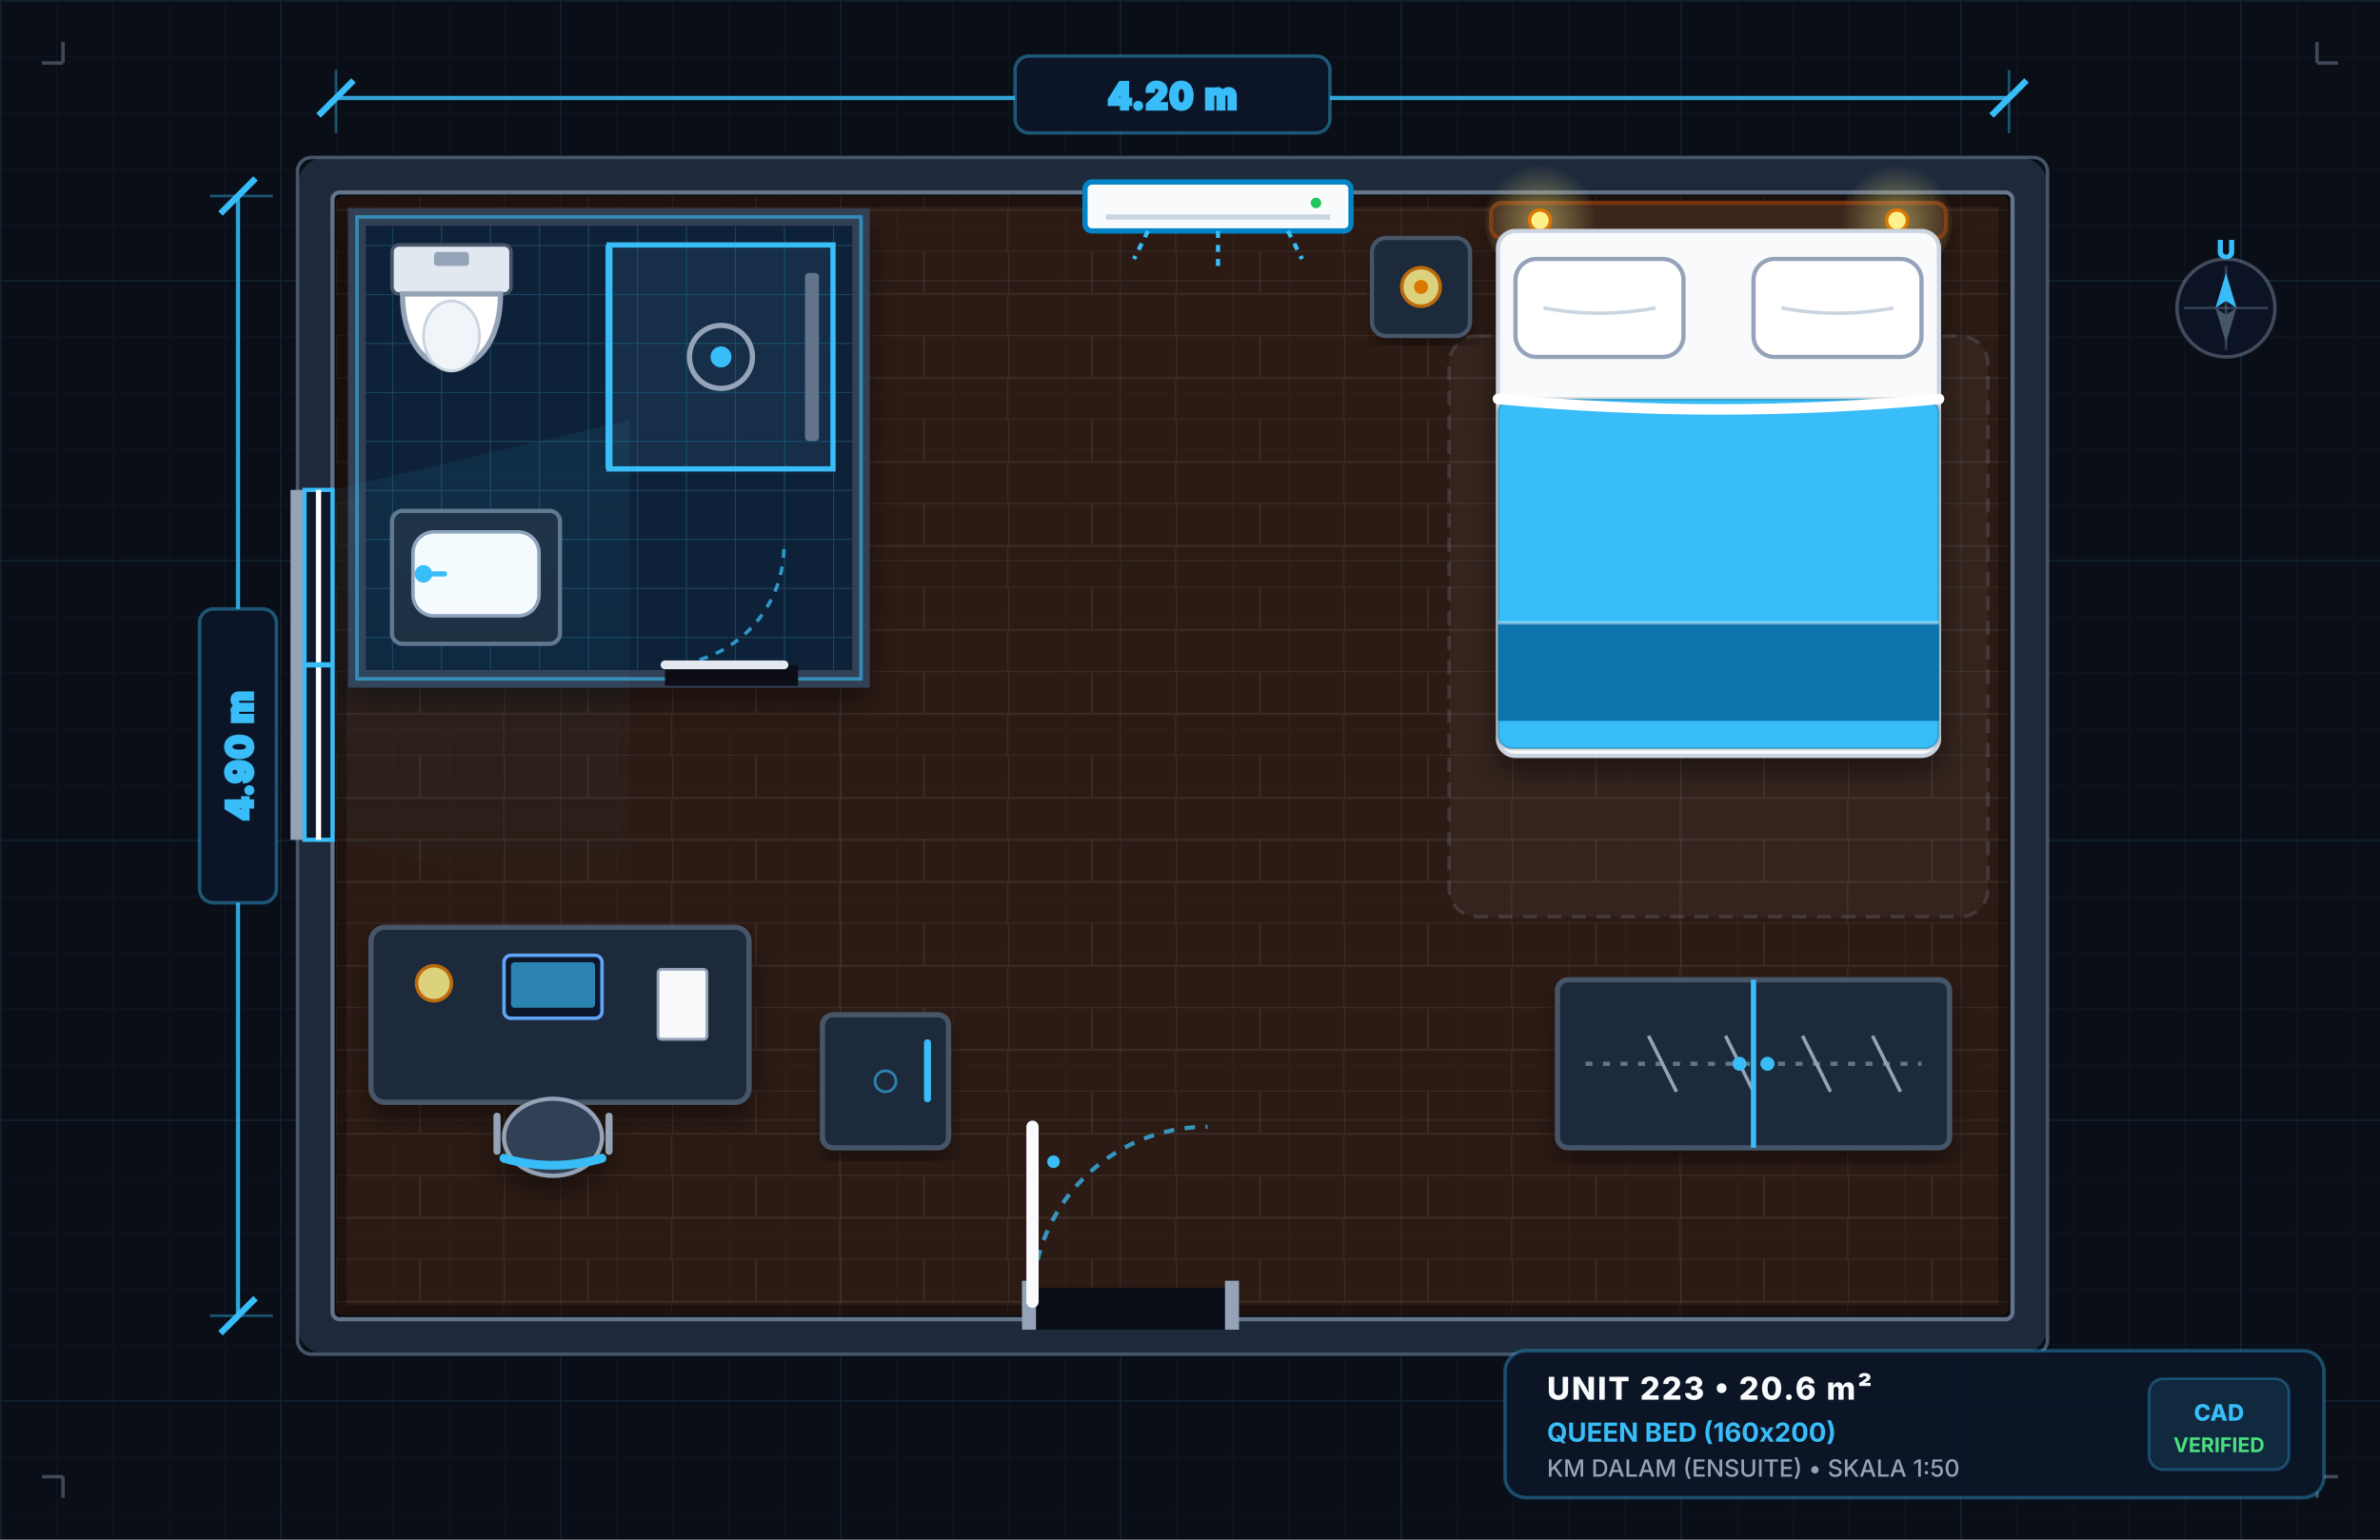
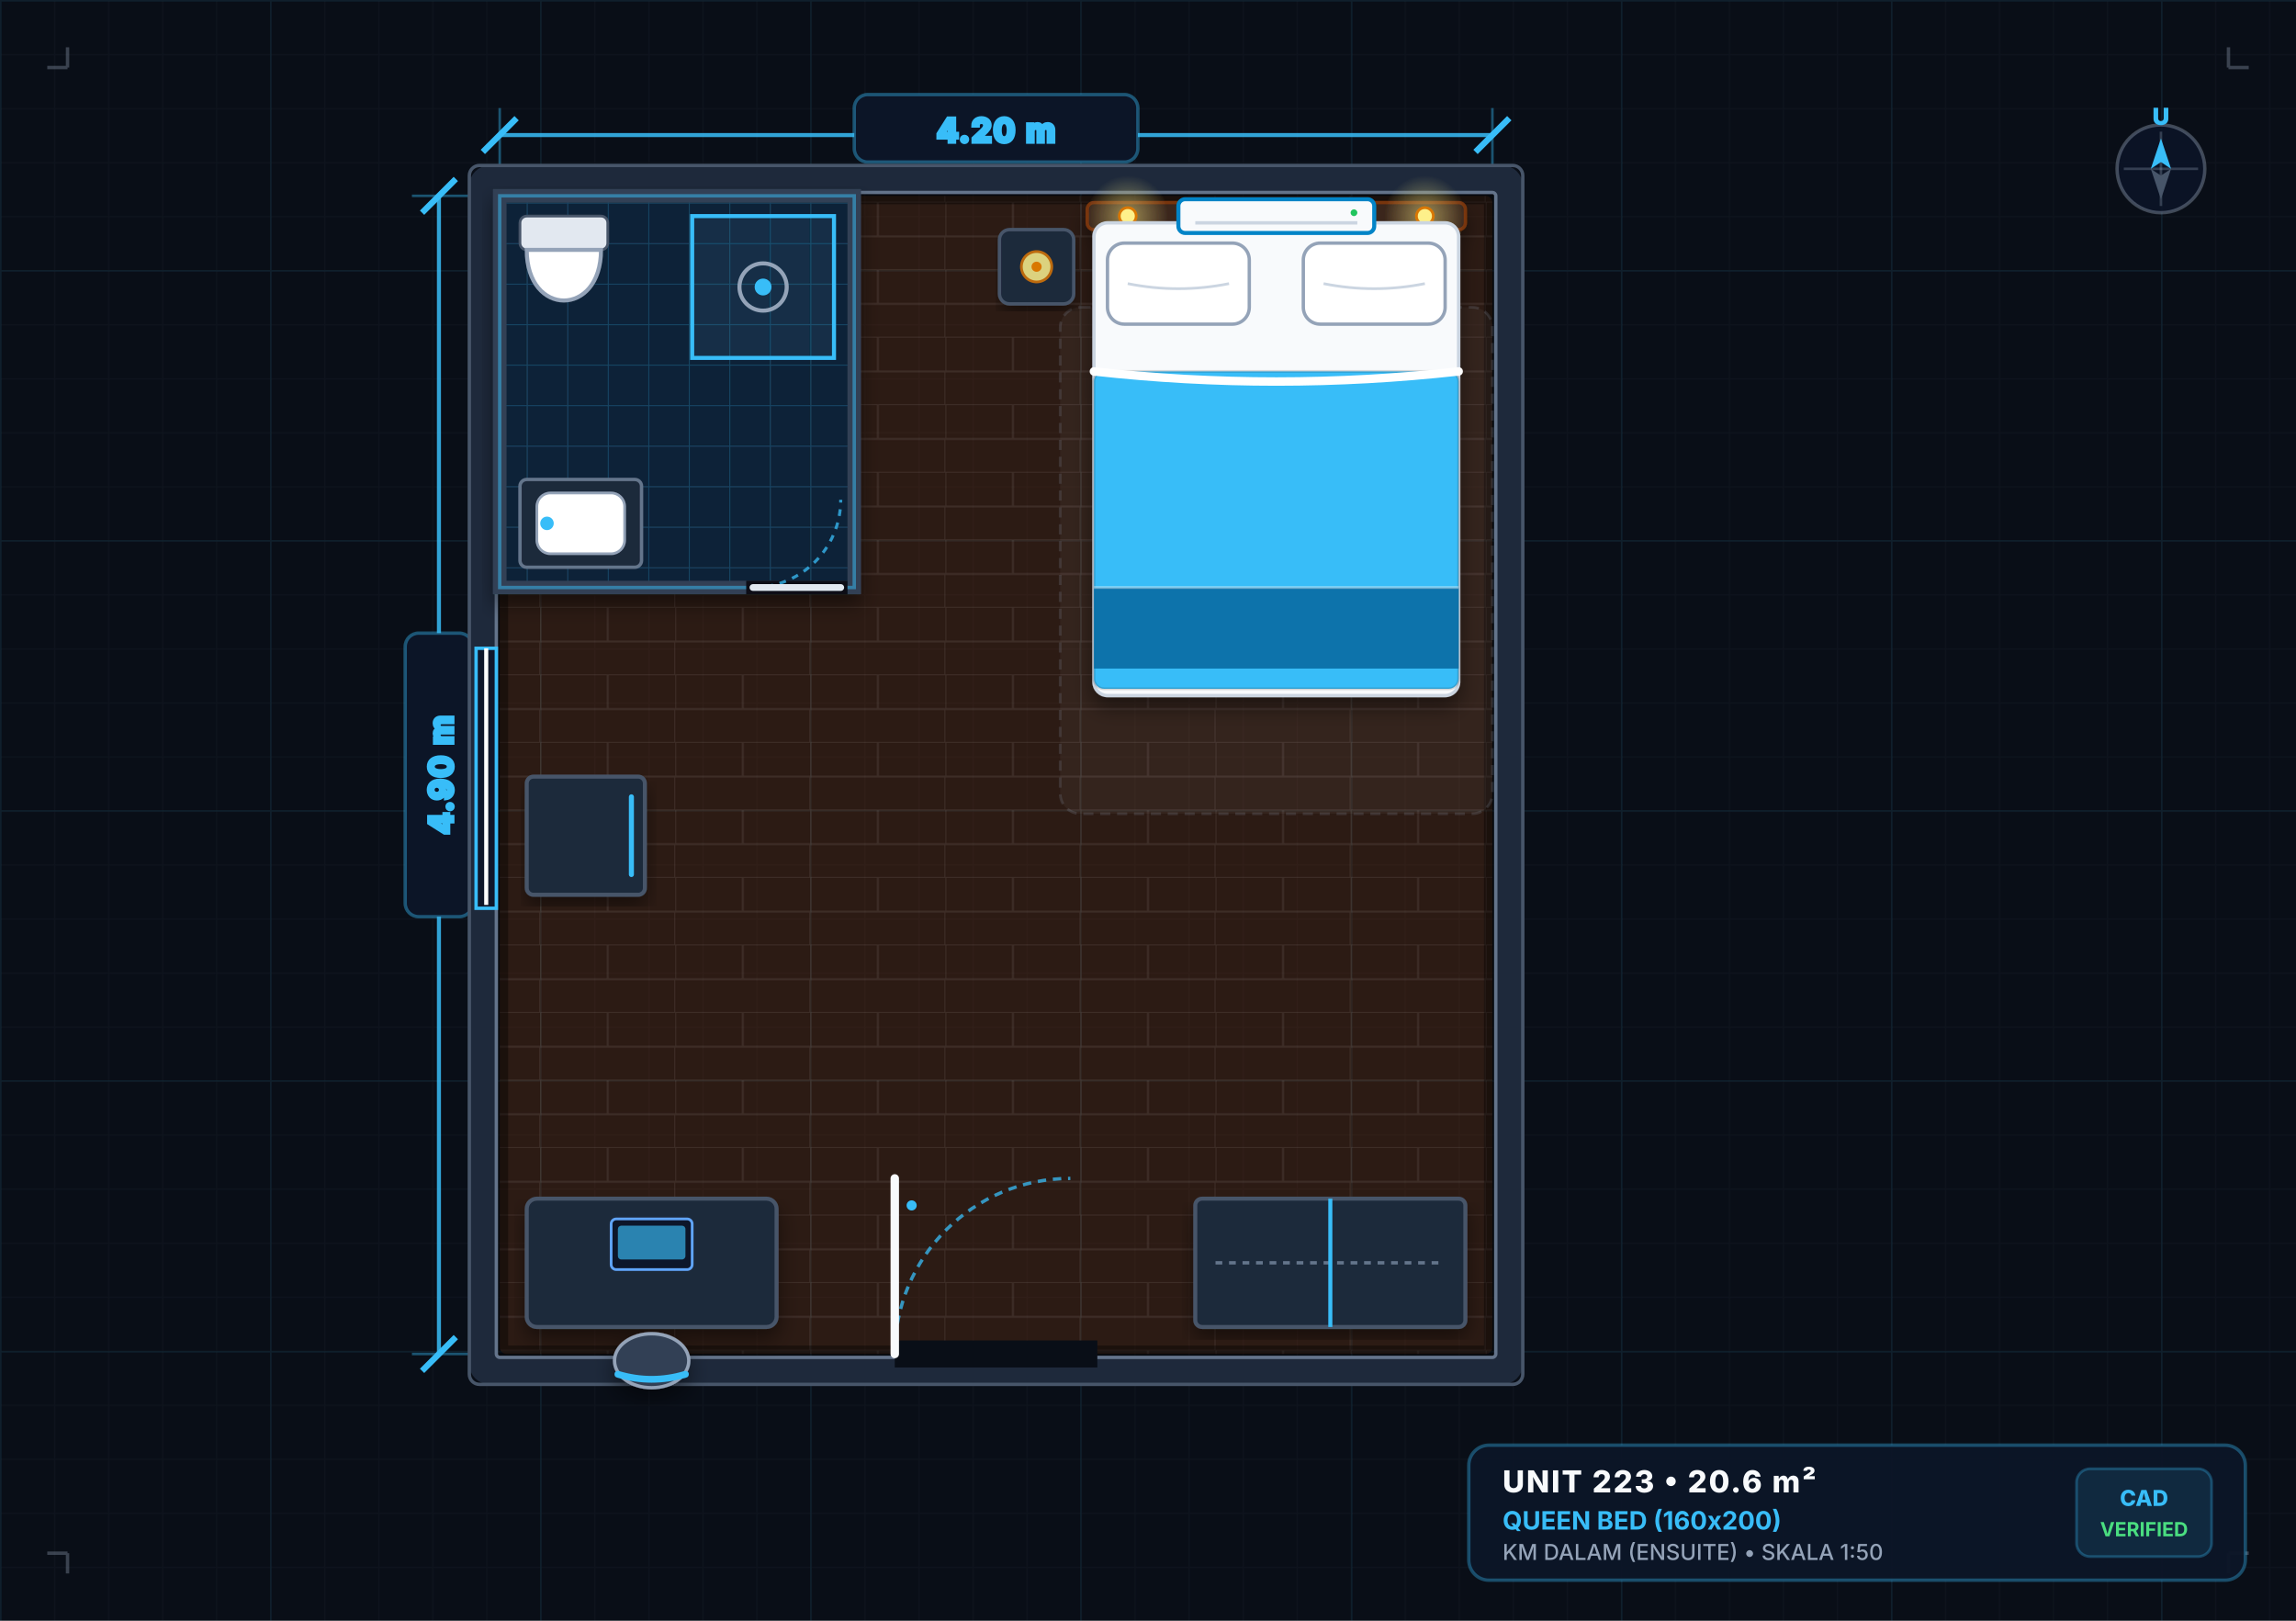
- <svg xmlns="http://www.w3.org/2000/svg" viewBox="0 0 680 440" width="100%" height="100%" style="background:#090e17; border-radius:14px; font-family:'Inter',system-ui,-apple-system,sans-serif;">
+ <svg xmlns="http://www.w3.org/2000/svg" viewBox="0 0 680 480" width="100%" height="100%" style="background:#090e17; border-radius:14px; font-family:'Inter',system-ui,-apple-system,sans-serif;">
  <defs>
    <pattern id="grid_cad_73" width="16" height="16" patternUnits="userSpaceOnUse">
      <path d="M 16 0 L 0 0 0 16" fill="none" stroke="rgba(148, 163, 184, 0.04)" stroke-width="0.75" />
    </pattern>
    <pattern id="grid_major_73" width="80" height="80" patternUnits="userSpaceOnUse">
-       <path d="M 80 0 L 0 0 0 80" fill="none" stroke="rgba(56, 189, 248, 0.08)" stroke-width="1" />
+       <path d="M 80 0 L 0 0 0 80" fill="none" stroke="rgba(56, 189, 248, 0.07)" stroke-width="1" />
    </pattern>
-     <pattern id="parquet_73" width="48" height="24" patternUnits="userSpaceOnUse">
-       <rect width="48" height="24" fill="#78350f" fill-opacity="0.32" />
-       <path d="M 0 12 L 48 12 M 24 0 L 24 12 M 0 24 L 48 24 M 48 12 L 48 24 M 0 0 L 0 12" fill="none" stroke="rgba(255, 255, 255, 0.07)" stroke-width="0.6" />
+     <pattern id="parquet_73" width="40" height="20" patternUnits="userSpaceOnUse">
+       <rect width="40" height="20" fill="#78350f" fill-opacity="0.32" />
+       <path d="M 0 10 L 40 10 M 20 0 L 20 10 M 0 20 L 40 20 M 40 10 L 40 20 M 0 0 L 0 10" fill="none" stroke="rgba(255, 255, 255, 0.08)" stroke-width="0.6" />
    </pattern>
-     <pattern id="bm_tile_73" width="14" height="14" patternUnits="userSpaceOnUse">
-       <rect width="14" height="14" fill="#0f2338" />
-       <path d="M 14 0 L 0 0 0 14" fill="none" stroke="rgba(56, 189, 248, 0.22)" stroke-width="0.6" />
+     <pattern id="bm_tile_73" width="12" height="12" patternUnits="userSpaceOnUse">
+       <rect width="12" height="12" fill="#0f2338" />
+       <path d="M 12 0 L 0 0 0 12" fill="none" stroke="rgba(56, 189, 248, 0.22)" stroke-width="0.6" />
    </pattern>
    <filter id="frost_blur_73" x="-10%" y="-10%" width="120%" height="120%">
-       <feGaussianBlur stdDeviation="5" result="blur" />
-       <feColorMatrix type="matrix" values="1 0 0 0 0  0 1 0 0 0  0 0 1 0 0  0 0 0 18 -7" />
+       <feGaussianBlur stdDeviation="4.5" result="blur" />
    </filter>
-     <pattern id="blind_hatch_73" width="10" height="10" patternTransform="rotate(45 0 0)" patternUnits="userSpaceOnUse">
-       <line x1="0" y1="0" x2="0" y2="10" stroke="rgba(244, 63, 94, 0.35)" stroke-width="1.2" stroke-dasharray="2 2" />
+     <pattern id="blind_hatch_73" width="8" height="8" patternTransform="rotate(45 0 0)" patternUnits="userSpaceOnUse">
+       <line x1="0" y1="0" x2="0" y2="8" stroke="rgba(244, 63, 94, 0.35)" stroke-width="1.2" stroke-dasharray="2 2" />
    </pattern>
-     <linearGradient id="win_light_73" x1="0%" y1="0%" x2="0%" y2="100%">
-       <stop offset="0%" stop-color="#38bdf8" stop-opacity="0.18" />
-       <stop offset="100%" stop-color="#38bdf8" stop-opacity="0.0" />
-     </linearGradient>
    <radialGradient id="lamp_glow_73">
-       <stop offset="0%" stop-color="#fef08a" stop-opacity="0.45" />
+       <stop offset="0%" stop-color="#fef08a" stop-opacity="0.5" />
      <stop offset="100%" stop-color="#fef08a" stop-opacity="0" />
    </radialGradient>
    <filter id="drop_shadow_73" x="-5%" y="-5%" width="115%" height="115%">
-       <feDropShadow dx="0" dy="4" stdDeviation="4" flood-color="#000000" flood-opacity="0.45" />
+       <feDropShadow dx="0" dy="3" stdDeviation="3" flood-color="#000000" flood-opacity="0.45" />
    </filter>
  </defs>
-   <rect width="680" height="440" fill="#090e17" />
-   <rect width="680" height="440" fill="url(#grid_cad_73)" />
-   <rect width="680" height="440" fill="url(#grid_major_73)" />
-   <g stroke="rgba(148, 163, 184, 0.4)" stroke-width="1">
-     <path d="M 12 18 L 18 18 M 18 12 L 18 18" />
-     <path d="M 668 18 L 662 18 M 662 12 L 662 18" />
-     <path d="M 12 422 L 18 422 M 18 428 L 18 422" />
-     <path d="M 668 422 L 662 422 M 662 428 L 662 422" />
+   <rect width="680" height="480" fill="#090e17" />
+   <rect width="680" height="480" fill="url(#grid_cad_73)" />
+   <rect width="680" height="480" fill="url(#grid_major_73)" />
+   <g stroke="rgba(148, 163, 184, 0.35)" stroke-width="1">
+     <path d="M 14 20 L 20 20 M 20 14 L 20 20" />
+     <path d="M 666 20 L 660 20 M 660 14 L 660 20" />
+     <path d="M 14 460 L 20 460 M 20 466 L 20 460" />
+     <path d="M 666 460 L 660 460 M 660 466 L 660 460" />
  </g>
  <g stroke="#38bdf8" stroke-width="1.2">
-     <line x1="96" y1="28" x2="574" y2="28" opacity="0.85" />
-     <line x1="91" y1="33" x2="101" y2="23" stroke-width="1.8" />
-     <line x1="569" y1="33" x2="579" y2="23" stroke-width="1.8" />
-     <line x1="96" y1="38" x2="96" y2="20" opacity="0.4" stroke-width="0.75" />
-     <line x1="574" y1="38" x2="574" y2="20" opacity="0.4" stroke-width="0.75" />
-     <rect x="290" y="16" width="90" height="22" rx="4" fill="#0c1527" stroke="rgba(56, 189, 248, 0.4)" stroke-width="1" />
-     <text x="335" y="31" fill="#38bdf8" font-size="10" font-weight="700" text-anchor="middle" letter-spacing="0.5">
+     <line x1="148" y1="40" x2="442" y2="40" opacity="0.85" />
+     <line x1="143" y1="45" x2="153" y2="35" stroke-width="1.8" />
+     <line x1="437" y1="45" x2="447" y2="35" stroke-width="1.8" />
+     <line x1="148" y1="52" x2="148" y2="32" opacity="0.4" stroke-width="0.75" />
+     <line x1="442" y1="52" x2="442" y2="32" opacity="0.4" stroke-width="0.75" />
+     <rect x="253.0" y="28" width="84" height="20" rx="4" fill="#0c1527" stroke="rgba(56, 189, 248, 0.4)" stroke-width="1" />
+     <text x="295.0" y="42" fill="#38bdf8" font-size="9.5" font-weight="700" text-anchor="middle" letter-spacing="0.5">
      4.20 m
    </text>
  </g>
  <g stroke="#38bdf8" stroke-width="1.2">
-     <line x1="68" y1="56" x2="68" y2="376" opacity="0.85" />
-     <line x1="63" y1="61" x2="73" y2="51" stroke-width="1.8" />
-     <line x1="63" y1="381" x2="73" y2="371" stroke-width="1.8" />
-     <line x1="78" y1="56" x2="60" y2="56" opacity="0.4" stroke-width="0.75" />
-     <line x1="78" y1="376" x2="60" y2="376" opacity="0.4" stroke-width="0.75" />
-     <g transform="translate(68, 216)">
-       <rect x="-42" y="-11" width="84" height="22" rx="4" fill="#0c1527" stroke="rgba(56, 189, 248, 0.4)" stroke-width="1" transform="rotate(-90)" />
-       <text x="0" y="4" fill="#38bdf8" font-size="10" font-weight="700" text-anchor="middle" letter-spacing="0.5" transform="rotate(-90)">
+     <line x1="130" y1="58" x2="130" y2="401" opacity="0.85" />
+     <line x1="125" y1="63" x2="135" y2="53" stroke-width="1.8" />
+     <line x1="125" y1="406" x2="135" y2="396" stroke-width="1.8" />
+     <line x1="142" y1="58" x2="122" y2="58" opacity="0.4" stroke-width="0.75" />
+     <line x1="142" y1="401" x2="122" y2="401" opacity="0.4" stroke-width="0.75" />
+     <g transform="translate(130, 229.5)">
+       <rect x="-42" y="-10" width="84" height="20" rx="4" fill="#0c1527" stroke="rgba(56, 189, 248, 0.4)" stroke-width="1" transform="rotate(-90)" />
+       <text x="0" y="4" fill="#38bdf8" font-size="9.5" font-weight="700" text-anchor="middle" letter-spacing="0.5" transform="rotate(-90)">
        4.90 m
      </text>
    </g>
  </g>
-   <rect x="96" y="56" width="478" height="320" rx="2" fill="url(#parquet_73)" />
-   <rect x="96" y="56" width="478" height="320" fill="none" stroke="rgba(0, 0, 0, 0.35)" stroke-width="6" />
-   <rect x="90" y="50" width="490" height="332" fill="none" stroke="#1e293b" stroke-width="10" rx="3" />
-   <rect x="85" y="45" width="500" height="342" fill="none" stroke="#475569" stroke-width="1" rx="4" />
-   <rect x="95" y="55" width="480" height="322" fill="none" stroke="#64748b" stroke-width="1.2" rx="2" />
+   <rect x="148" y="58" width="294" height="343" rx="2" fill="url(#parquet_73)" />
+   <rect x="148" y="58" width="294" height="343" fill="none" stroke="rgba(0, 0, 0, 0.38)" stroke-width="5" />
+   <rect x="143" y="53" width="304" height="353" fill="none" stroke="#1e293b" stroke-width="8" rx="2" />
+   <rect x="139" y="49" width="312" height="361" fill="none" stroke="#475569" stroke-width="1" rx="3" />
+   <rect x="147" y="57" width="296" height="345" fill="none" stroke="#64748b" stroke-width="1" rx="1" />
  <g id="ensuite_bathroom" filter="url(#drop_shadow_73)">
-     <rect x="102" y="62" width="144" height="132" fill="url(#bm_tile_73)" stroke="#334155" stroke-width="5" />
-     <rect x="102" y="62" width="144" height="132" fill="none" stroke="#38bdf8" stroke-width="1" opacity="0.6" />
-     <rect x="174" y="70" width="64" height="64" fill="rgba(56, 189, 248, 0.08)" stroke="#38bdf8" stroke-width="1.5" />
-     <line x1="174" y1="70" x2="174" y2="134" stroke="#38bdf8" stroke-width="2" />
-     <circle cx="206" cy="102" r="9" fill="none" stroke="#94a3b8" stroke-width="1.5" />
-     <circle cx="206" cy="102" r="3" fill="#38bdf8" />
-     <rect x="230" y="78" width="4" height="48" rx="1" fill="#64748b" />
-     <rect x="112" y="70" width="34" height="14" rx="2" fill="#e2e8f0" stroke="#475569" stroke-width="1" />
-     <rect x="124" y="72" width="10" height="4" rx="1" fill="#94a3b8" />
-     <path d="M 115 84 C 115 112 143 112 143 84 Z" fill="#ffffff" stroke="#94a3b8" stroke-width="1.5" />
-     <ellipse cx="129" cy="96" rx="8" ry="10" fill="#f1f5f9" stroke="#cbd5e1" stroke-width="0.8" />
-     <rect x="112" y="146" width="48" height="38" rx="3" fill="#1e293b" stroke="#64748b" stroke-width="1.2" />
-     <rect x="118" y="152" width="36" height="24" rx="6" fill="#ffffff" stroke="#94a3b8" stroke-width="1" />
-     <circle cx="121" cy="164" r="2.5" fill="#38bdf8" />
-     <line x1="121" y1="164" x2="127" y2="164" stroke="#38bdf8" stroke-width="1.5" stroke-linecap="round" />
-     <rect x="190" y="190" width="38" height="6" fill="#090e17" />
-     <path d="M 190 190 A 34 34 0 0 0 224 156" fill="none" stroke="#38bdf8" stroke-width="1" stroke-dasharray="2.5 2.5" opacity="0.75" />
-     <line x1="190" y1="190" x2="224" y2="190" stroke="#e2e8f0" stroke-width="2.5" stroke-linecap="round" />
+     <rect x="148" y="58" width="105" height="116" fill="url(#bm_tile_73)" stroke="#334155" stroke-width="4" />
+     <rect x="148" y="58" width="105" height="116" fill="none" stroke="#38bdf8" stroke-width="1" opacity="0.5" />
+     <rect x="205" y="64" width="42" height="42" fill="rgba(56, 189, 248, 0.08)" stroke="#38bdf8" stroke-width="1.2" />
+     <circle cx="226" cy="85" r="7" fill="none" stroke="#94a3b8" stroke-width="1.2" />
+     <circle cx="226" cy="85" r="2.5" fill="#38bdf8" />
+     <rect x="154" y="64" width="26" height="10" rx="2" fill="#e2e8f0" stroke="#475569" stroke-width="0.8" />
+     <path d="M 156 74 C 156 94 178 94 178 74 Z" fill="#ffffff" stroke="#94a3b8" stroke-width="1.2" />
+     <rect x="154" y="142" width="36" height="26" rx="2" fill="#1e293b" stroke="#64748b" stroke-width="1" />
+     <rect x="159" y="146" width="26" height="18" rx="4" fill="#ffffff" stroke="#94a3b8" stroke-width="0.8" />
+     <circle cx="162" cy="155" r="2" fill="#38bdf8" />
+     <rect x="221" y="172" width="30" height="4" fill="#090e17" />
+     <path d="M 223 174 A 26 26 0 0 0 249 148" fill="none" stroke="#38bdf8" stroke-width="0.9" stroke-dasharray="2 2" opacity="0.75" />
+     <line x1="223" y1="174" x2="249" y2="174" stroke="#e2e8f0" stroke-width="2" stroke-linecap="round" />
  </g>
-   <rect x="414" y="96" width="154" height="166" rx="8" fill="rgba(255, 255, 255, 0.04)" stroke="rgba(148, 163, 184, 0.2)" stroke-width="1" stroke-dasharray="4 3" />
+   <rect x="314" y="91" width="128" height="150" rx="6" fill="rgba(255, 255, 255, 0.04)" stroke="rgba(148, 163, 184, 0.18)" stroke-width="0.8" stroke-dasharray="3 2" />
  <g id="bed_unit" filter="url(#drop_shadow_73)">
-     <rect x="426" y="58" width="130" height="10" rx="3" fill="#3b271d" stroke="#78350f" stroke-width="1.2" />
-     <circle cx="440" cy="63" r="16" fill="url(#lamp_glow_73)" />
-     <circle cx="542" cy="63" r="16" fill="url(#lamp_glow_73)" />
-     <circle cx="440" cy="63" r="3" fill="#fef08a" stroke="#d97706" stroke-width="1" />
-     <circle cx="542" cy="63" r="3" fill="#fef08a" stroke="#d97706" stroke-width="1" />
-     <rect x="428" y="66" width="126" height="150" rx="5" fill="#f8fafc" stroke="#cbd5e1" stroke-width="1.2" />
-     <rect x="428" y="114" width="126" height="100" rx="4" fill="#38bdf8" stroke="rgba(0,0,0,0.15)" stroke-width="1" />
-     <path d="M 428 114 Q 491.0 120 554 114" fill="none" stroke="#ffffff" stroke-width="3" stroke-linecap="round" />
-     <rect x="428" y="178" width="126" height="28" fill="#0369a1" opacity="0.88" />
-     <line x1="428" y1="178" x2="554" y2="178" stroke="rgba(255,255,255,0.4)" stroke-width="1" />
-     <rect x="433" y="74" width="48" height="28" rx="6" fill="#ffffff" stroke="#94a3b8" stroke-width="1.2" />
-     <path d="M 441 88 Q 457.0 91 473 88" fill="none" stroke="#cbd5e1" stroke-width="1" />
-     <rect x="501" y="74" width="48" height="28" rx="6" fill="#ffffff" stroke="#94a3b8" stroke-width="1.2" />
-     <path d="M 509 88 Q 525.0 91 541 88" fill="none" stroke="#cbd5e1" stroke-width="1" />
+     <rect x="322" y="60" width="112" height="8" rx="2" fill="#3b271d" stroke="#78350f" stroke-width="1" />
+     <circle cx="334" cy="64" r="12" fill="url(#lamp_glow_73)" />
+     <circle cx="422" cy="64" r="12" fill="url(#lamp_glow_73)" />
+     <circle cx="334" cy="64" r="2.5" fill="#fef08a" stroke="#d97706" stroke-width="0.8" />
+     <circle cx="422" cy="64" r="2.5" fill="#fef08a" stroke="#d97706" stroke-width="0.8" />
+     <rect x="324" y="66" width="108" height="140" rx="4" fill="#f8fafc" stroke="#cbd5e1" stroke-width="1" />
+     <rect x="324" y="110" width="108" height="94" rx="3" fill="#38bdf8" stroke="rgba(0,0,0,0.15)" stroke-width="0.8" />
+     <path d="M 324 110 Q 378.0 116 432 110" fill="none" stroke="#ffffff" stroke-width="2.5" stroke-linecap="round" />
+     <rect x="324" y="174" width="108" height="24" fill="#0369a1" opacity="0.88" />
+     <line x1="324" y1="174" x2="432" y2="174" stroke="rgba(255,255,255,0.4)" stroke-width="0.8" />
+     <rect x="328" y="72" width="42" height="24" rx="5" fill="#ffffff" stroke="#94a3b8" stroke-width="1" />
+     <path d="M 334 84 Q 349.0 87 364 84" fill="none" stroke="#cbd5e1" stroke-width="0.8" />
+     <rect x="386" y="72" width="42" height="24" rx="5" fill="#ffffff" stroke="#94a3b8" stroke-width="1" />
+     <path d="M 392 84 Q 407.0 87 422 84" fill="none" stroke="#cbd5e1" stroke-width="0.8" />
  </g>
  <g filter="url(#drop_shadow_73)">
-     <rect x="392" y="68" width="28" height="28" rx="4" fill="#1e293b" stroke="#475569" stroke-width="1.2" />
-     <circle cx="406" cy="82" r="5.5" fill="#fef08a" stroke="#d97706" stroke-width="1" opacity="0.85" />
-     <circle cx="406" cy="82" r="2" fill="#d97706" />
+     <rect x="296" y="68" width="22" height="22" rx="3" fill="#1e293b" stroke="#475569" stroke-width="1" />
+     <circle cx="307" cy="79" r="4.5" fill="#fef08a" stroke="#d97706" stroke-width="0.8" opacity="0.85" />
+     <circle cx="307" cy="79" r="1.5" fill="#d97706" />
  </g>
  <g id="wardrobe" filter="url(#drop_shadow_73)">
-     <rect x="445" y="280" width="112" height="48" rx="3" fill="#1e293b" stroke="#475569" stroke-width="1.5" />
-     <line x1="453" y1="304" x2="549" y2="304" stroke="#64748b" stroke-width="1.2" stroke-dasharray="2 3" />
-     <line x1="471" y1="296" x2="479" y2="312" stroke="#94a3b8" stroke-width="1" />
-     <line x1="493" y1="296" x2="501" y2="312" stroke="#94a3b8" stroke-width="1" />
-     <line x1="515" y1="296" x2="523" y2="312" stroke="#94a3b8" stroke-width="1" />
-     <line x1="535" y1="296" x2="543" y2="312" stroke="#94a3b8" stroke-width="1" />
-     <line x1="501" y1="280" x2="501" y2="328" stroke="#38bdf8" stroke-width="1.5" />
-     <circle cx="497" cy="304" r="2" fill="#38bdf8" />
-     <circle cx="505" cy="304" r="2" fill="#38bdf8" />
+     <rect x="354" y="355" width="80" height="38" rx="2" fill="#1e293b" stroke="#475569" stroke-width="1.2" />
+     <line x1="360" y1="374.0" x2="428" y2="374.0" stroke="#64748b" stroke-width="1" stroke-dasharray="2 2" />
+     <line x1="394.0" y1="355" x2="394.0" y2="393" stroke="#38bdf8" stroke-width="1.2" />
  </g>
  <g id="desk_setup" filter="url(#drop_shadow_73)">
-     <rect x="106" y="265" width="108" height="50" rx="4" fill="#1e293b" stroke="#475569" stroke-width="1.5" />
-     <rect x="144" y="273" width="28" height="18" rx="2" fill="#0f172a" stroke="#60a5fa" stroke-width="1" />
-     <rect x="146" y="275" width="24" height="13" rx="1" fill="#38bdf8" opacity="0.65" />
-     <circle cx="124" cy="281" r="5" fill="#fef08a" stroke="#d97706" stroke-width="1" opacity="0.85" />
-     <rect x="188" y="277" width="14" height="20" rx="1" fill="#f8fafc" stroke="#94a3b8" stroke-width="0.8" />
-     <ellipse cx="158" cy="325" rx="14" ry="11" fill="#334155" stroke="#94a3b8" stroke-width="1.2" />
-     <path d="M 144 331 Q 158 335 172 331" fill="none" stroke="#38bdf8" stroke-width="2.5" stroke-linecap="round" />
-     <line x1="142" y1="319" x2="142" y2="329" stroke="#94a3b8" stroke-width="2" stroke-linecap="round" />
-     <line x1="174" y1="319" x2="174" y2="329" stroke="#94a3b8" stroke-width="2" stroke-linecap="round" />
+     <rect x="156" y="355" width="74" height="38" rx="3" fill="#1e293b" stroke="#475569" stroke-width="1.2" />
+     <rect x="181.0" y="361" width="24" height="15" rx="1.5" fill="#0f172a" stroke="#60a5fa" stroke-width="0.8" />
+     <rect x="183.0" y="363" width="20" height="10" rx="1" fill="#38bdf8" opacity="0.65" />
+     <ellipse cx="193.0" cy="403" rx="11" ry="8" fill="#334155" stroke="#94a3b8" stroke-width="1" />
+     <path d="M 183.0 407 Q 193.0 410 203.0 407" fill="none" stroke="#38bdf8" stroke-width="2" stroke-linecap="round" />
  </g>
  <g id="ac_unit">
-     <rect x="310" y="52" width="76" height="14" rx="2" fill="#f8fafc" stroke="#0284c7" stroke-width="1.5" />
-     <line x1="316" y1="62" x2="380" y2="62" stroke="#cbd5e1" stroke-width="1.5" />
-     <line x1="328" y1="66" x2="324" y2="74" stroke="#38bdf8" stroke-width="1.2" stroke-dasharray="2 2" />
-     <line x1="348" y1="66" x2="348" y2="76" stroke="#38bdf8" stroke-width="1.2" stroke-dasharray="2 2" />
-     <line x1="368" y1="66" x2="372" y2="74" stroke="#38bdf8" stroke-width="1.2" stroke-dasharray="2 2" />
-     <circle cx="376" cy="58" r="1.5" fill="#22c55e" />
+     <rect x="349" y="59" width="58" height="10" rx="2" fill="#f8fafc" stroke="#0284c7" stroke-width="1.2" />
+     <line x1="354" y1="66" x2="402" y2="66" stroke="#cbd5e1" stroke-width="1" />
+     <circle cx="401" cy="63" r="1" fill="#22c55e" />
  </g>
  <g id="fridge" filter="url(#drop_shadow_73)">
-     <rect x="235" y="290" width="36" height="38" rx="3" fill="#1e293b" stroke="#475569" stroke-width="1.5" />
-     <line x1="265" y1="298" x2="265" y2="314" stroke="#38bdf8" stroke-width="2" stroke-linecap="round" />
-     <circle cx="253" cy="309" r="3" fill="none" stroke="#38bdf8" stroke-width="0.8" opacity="0.6" />
+     <rect x="156" y="230" width="35" height="35" rx="2" fill="#1e293b" stroke="#475569" stroke-width="1.2" />
+     <line x1="187" y1="236" x2="187" y2="259" stroke="#38bdf8" stroke-width="1.5" stroke-linecap="round" />
  </g>
  <g id="window_left">
-     <polygon points="95,140 180,120 180,260 95,240" fill="url(#win_light_73)" opacity="0.45" />
-     <rect x="83" y="140" width="4" height="100" fill="#94a3b8" />
-     <rect x="87" y="140" width="8" height="100" fill="#0f172a" stroke="#38bdf8" stroke-width="1.2" />
-     <line x1="91" y1="140" x2="91" y2="240" stroke="#ffffff" stroke-width="1.5" />
-     <line x1="87" y1="190" x2="95" y2="190" stroke="#38bdf8" stroke-width="1.5" />
+     <rect x="141" y="192" width="6" height="77" fill="#0f172a" stroke="#38bdf8" stroke-width="1" />
+     <line x1="144" y1="192" x2="144" y2="268" stroke="#ffffff" stroke-width="1.2" />
  </g>
  <g id="main_door">
-     <rect x="295" y="368" width="56" height="12" fill="#090e17" />
-     <rect x="292" y="366" width="4" height="14" fill="#94a3b8" />
-     <rect x="350" y="366" width="4" height="14" fill="#94a3b8" />
-     <path d="M 295 372 A 50 50 0 0 1 345 322" fill="none" stroke="#38bdf8" stroke-width="1.2" stroke-dasharray="3 3" opacity="0.75" />
-     <line x1="295" y1="372" x2="295" y2="322" stroke="#f8fafc" stroke-width="3.5" stroke-linecap="round" />
-     <circle cx="301" cy="332" r="1.8" fill="#38bdf8" />
+     <rect x="265" y="397" width="60" height="8" fill="#090e17" />
+     <path d="M 265 401 A 52 52 0 0 1 317 349" fill="none" stroke="#38bdf8" stroke-width="1" stroke-dasharray="2.5 2" opacity="0.75" />
+     <line x1="265" y1="401" x2="265" y2="349" stroke="#f8fafc" stroke-width="2.5" stroke-linecap="round" />
+     <circle cx="270" cy="357" r="1.5" fill="#38bdf8" />
  </g>
-   <g id="title_block" transform="translate(430, 386)">
-     <rect x="0" y="0" width="234" height="42" rx="6" fill="rgba(12, 21, 39, 0.96)" stroke="rgba(56, 189, 248, 0.35)" stroke-width="1" />
-     <text x="12" y="14" fill="#f8fafc" font-size="9" font-weight="800" letter-spacing="0.5">
+   <g id="title_block" transform="translate(435, 428)">
+     <rect x="0" y="0" width="230" height="40" rx="6" fill="rgba(12, 21, 39, 0.96)" stroke="rgba(56, 189, 248, 0.35)" stroke-width="1" />
+     <text x="10" y="14" fill="#f8fafc" font-size="9" font-weight="800" letter-spacing="0.5">
      UNIT 223 • 20.6 m²
    </text>
-     <text x="12" y="26" fill="#38bdf8" font-size="7.5" font-weight="700">
+     <text x="10" y="25" fill="#38bdf8" font-size="7.5" font-weight="700">
      QUEEN BED (160x200)
    </text>
-     <text x="12" y="36" fill="#94a3b8" font-size="6.8" font-weight="500">
+     <text x="10" y="34" fill="#94a3b8" font-size="6.5" font-weight="500">
      KM DALAM (ENSUITE) • SKALA 1:50
    </text>
-     <rect x="184" y="8" width="40" height="26" rx="4" fill="rgba(56, 189, 248, 0.12)" stroke="rgba(56, 189, 248, 0.3)" stroke-width="0.8" />
-     <text x="204" y="20" fill="#38bdf8" font-size="6.5" font-weight="800" text-anchor="middle">CAD</text>
-     <text x="204" y="29" fill="#4ade80" font-size="5.8" font-weight="700" text-anchor="middle">VERIFIED</text>
+     <rect x="180" y="7" width="40" height="26" rx="4" fill="rgba(56, 189, 248, 0.12)" stroke="rgba(56, 189, 248, 0.3)" stroke-width="0.8" />
+     <text x="200" y="18" fill="#38bdf8" font-size="6.5" font-weight="800" text-anchor="middle">CAD</text>
+     <text x="200" y="27" fill="#4ade80" font-size="5.8" font-weight="700" text-anchor="middle">VERIFIED</text>
  </g>
-   <g id="north_compass" transform="translate(620, 72)">
-     <circle cx="16" cy="16" r="14" fill="rgba(12, 21, 39, 0.9)" stroke="rgba(148, 163, 184, 0.4)" stroke-width="1" />
-     <line x1="16" y1="4" x2="16" y2="28" stroke="rgba(148, 163, 184, 0.3)" stroke-width="0.75" />
-     <line x1="4" y1="16" x2="28" y2="16" stroke="rgba(148, 163, 184, 0.3)" stroke-width="0.75" />
-     <polygon points="16,6 19,16 16,14 13,16" fill="#38bdf8" />
-     <polygon points="16,26 19,16 16,18 13,16" fill="#475569" />
-     <text x="16" y="2" fill="#38bdf8" font-size="7.5" font-weight="900" text-anchor="middle">U</text>
+   <g id="north_compass" transform="translate(625, 35)">
+     <circle cx="15" cy="15" r="13" fill="rgba(12, 21, 39, 0.9)" stroke="rgba(148, 163, 184, 0.4)" stroke-width="1" />
+     <line x1="15" y1="4" x2="15" y2="26" stroke="rgba(148, 163, 184, 0.3)" stroke-width="0.75" />
+     <line x1="4" y1="15" x2="26" y2="15" stroke="rgba(148, 163, 184, 0.3)" stroke-width="0.75" />
+     <polygon points="15,6 18,15 15,13 12,15" fill="#38bdf8" />
+     <polygon points="15,24 18,15 15,17 12,15" fill="#475569" />
+     <text x="15" y="2" fill="#38bdf8" font-size="7" font-weight="900" text-anchor="middle">U</text>
  </g>
</svg>
